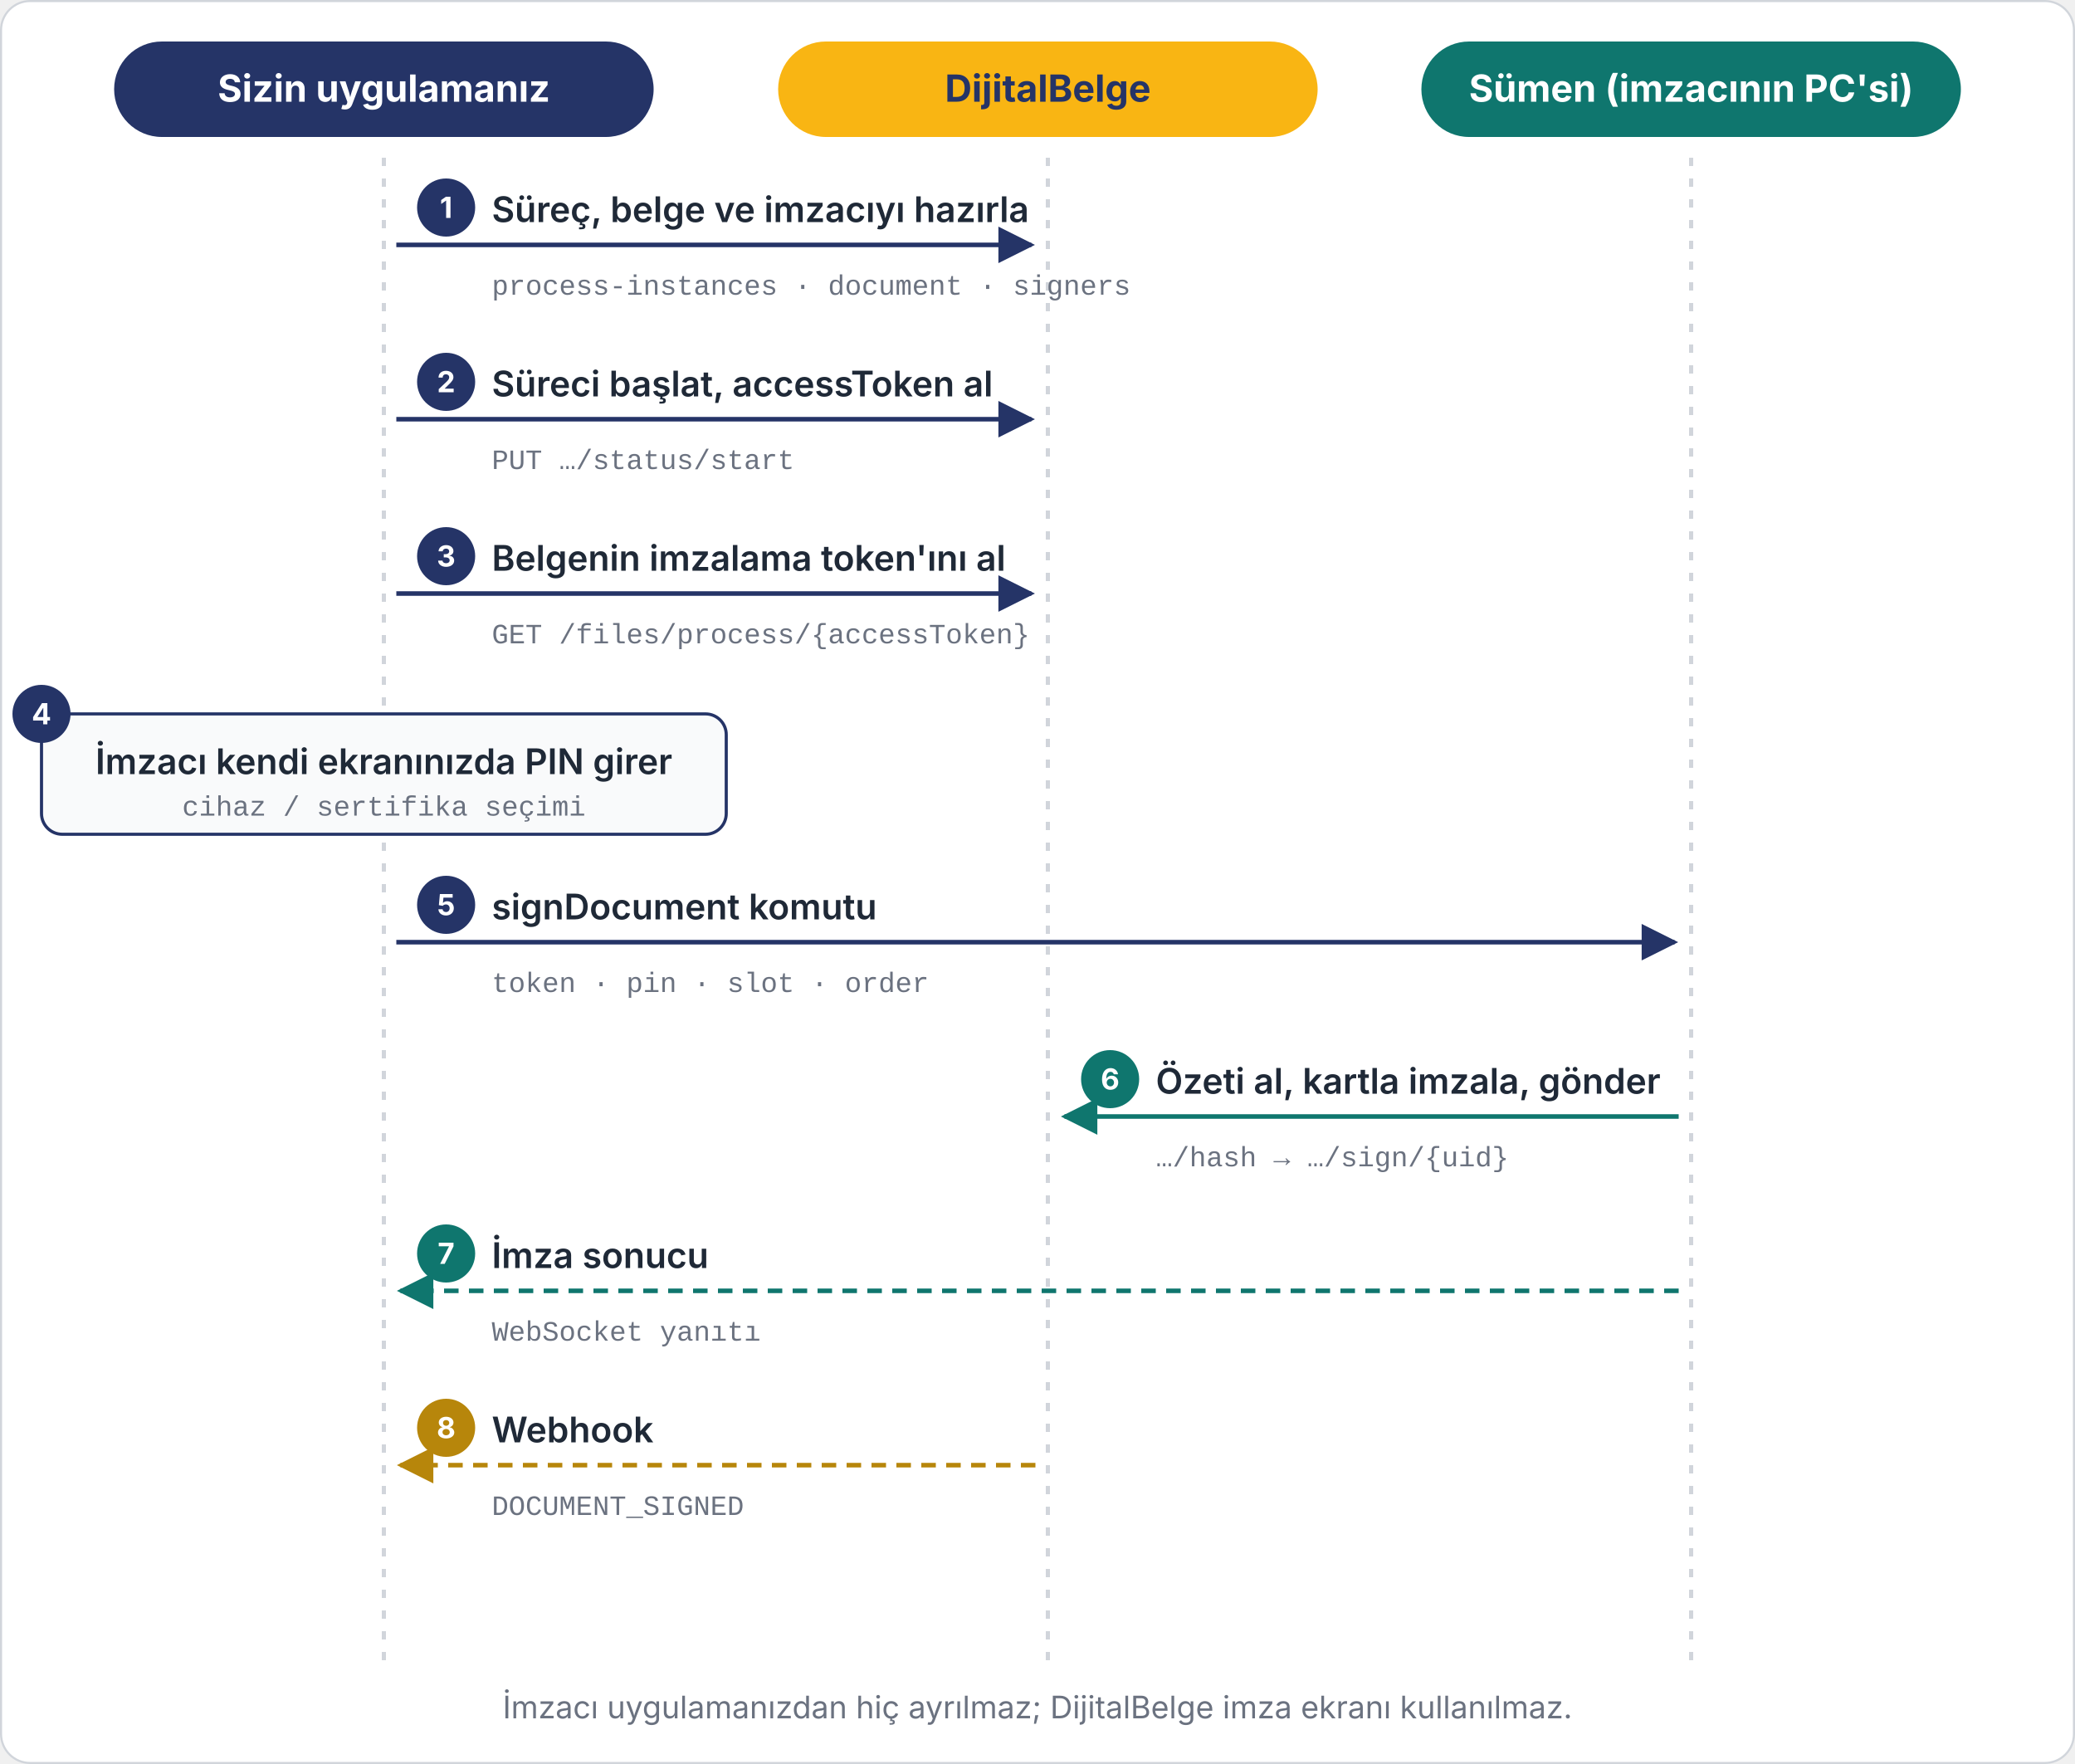
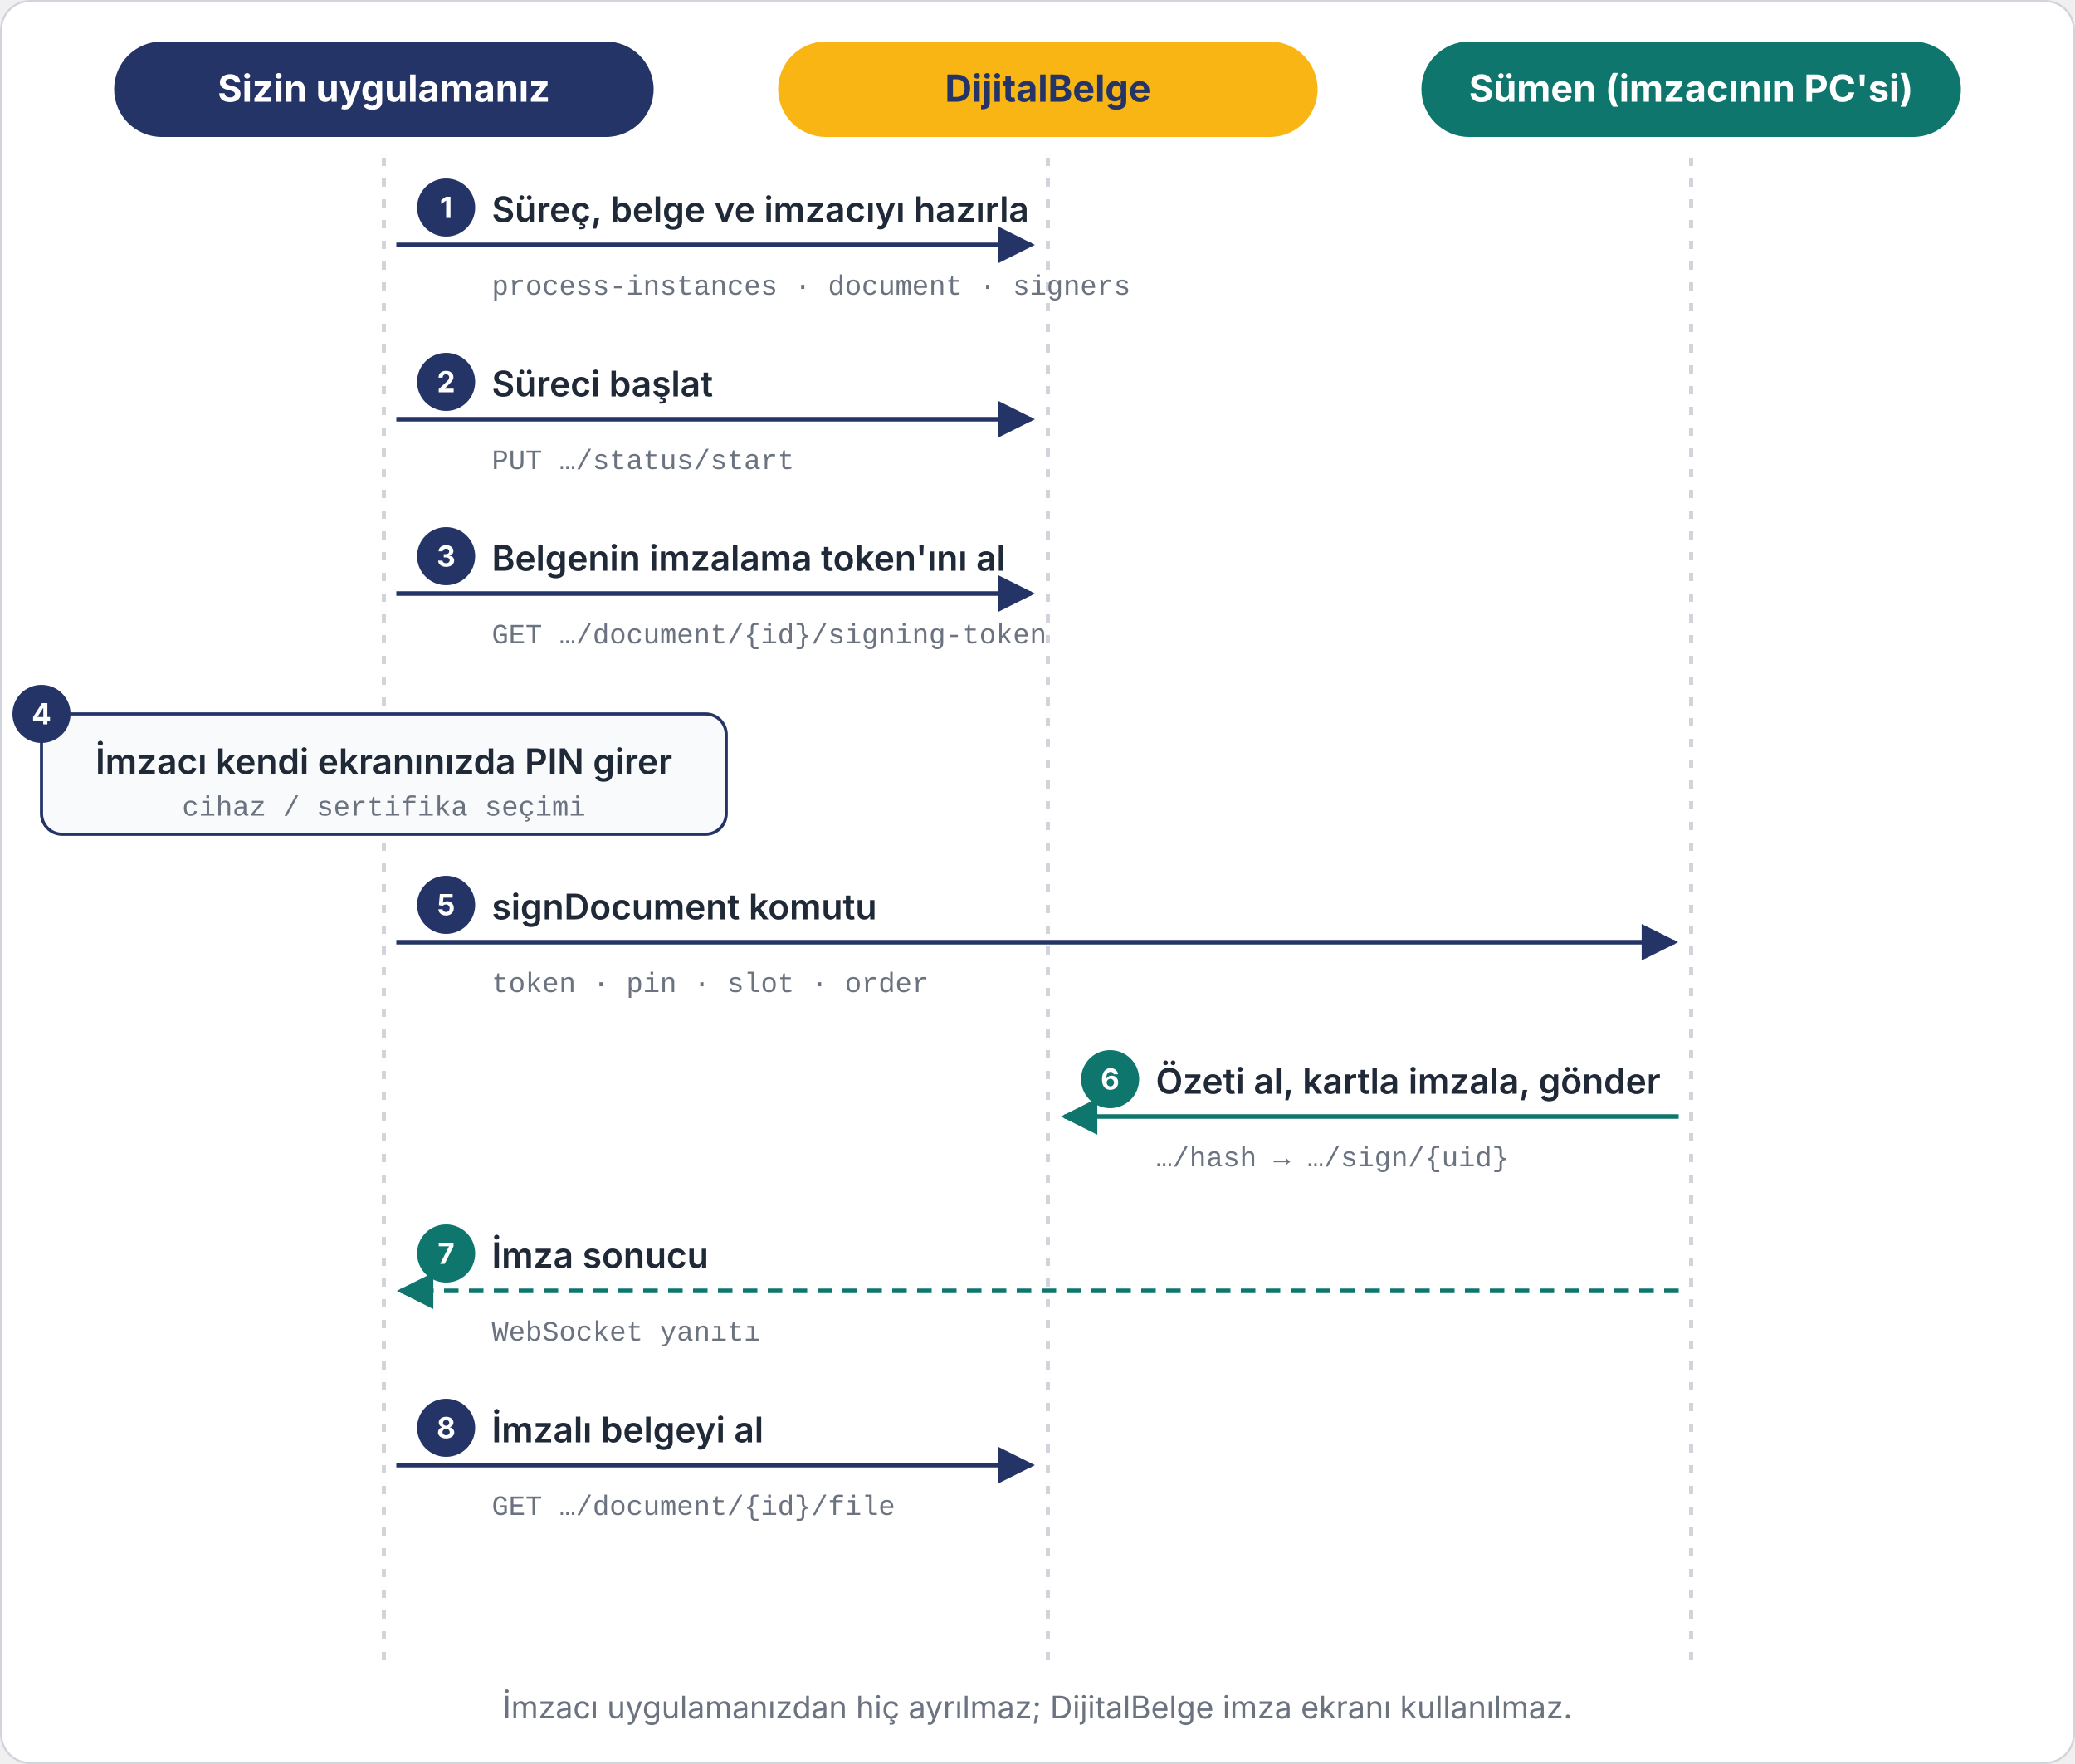
<svg xmlns="http://www.w3.org/2000/svg" viewBox="0 0 1000 850" width="1000" height="850" role="img" aria-label="Uygulama içi belge imzalama akışı">
  <defs>
    <marker id="ah-sys" viewBox="0 0 10 10" refX="9" refY="5" markerWidth="8" markerHeight="8" orient="auto-start-reverse">
      <path d="M0,0 L10,5 L0,10 z" fill="#253467" />
    </marker>
    <marker id="ah-db" viewBox="0 0 10 10" refX="9" refY="5" markerWidth="8" markerHeight="8" orient="auto-start-reverse">
      <path d="M0,0 L10,5 L0,10 z" fill="#B7860B" />
    </marker>
    <marker id="ah-user" viewBox="0 0 10 10" refX="9" refY="5" markerWidth="8" markerHeight="8" orient="auto-start-reverse">
      <path d="M0,0 L10,5 L0,10 z" fill="#0F766E" />
    </marker>
  </defs>
  <rect x="0.5" y="0.5" width="999" height="849" rx="14" fill="#FFFFFF" stroke="#D1D5DB" />
  <line x1="185" y1="76" x2="185" y2="800" stroke="#D1D5DB" stroke-width="2" stroke-dasharray="4 6" />
  <rect x="55" y="20" width="260" height="46" rx="23" fill="#253467" />
  <text x="185" y="49" font-family="Inter, 'Segoe UI', Roboto, Helvetica, Arial, sans-serif" font-size="18" font-weight="700" fill="#FFFFFF" text-anchor="middle">Sizin uygulamanız</text>
  <line x1="505" y1="76" x2="505" y2="800" stroke="#D1D5DB" stroke-width="2" stroke-dasharray="4 6" />
  <rect x="375" y="20" width="260" height="46" rx="23" fill="#F9B513" />
  <text x="505" y="49" font-family="Inter, 'Segoe UI', Roboto, Helvetica, Arial, sans-serif" font-size="18" font-weight="700" fill="#253467" text-anchor="middle">DijitalBelge</text>
  <line x1="815" y1="76" x2="815" y2="800" stroke="#D1D5DB" stroke-width="2" stroke-dasharray="4 6" />
  <rect x="685" y="20" width="260" height="46" rx="23" fill="#0F766E" />
  <text x="815" y="49" font-family="Inter, 'Segoe UI', Roboto, Helvetica, Arial, sans-serif" font-size="18" font-weight="700" fill="#FFFFFF" text-anchor="middle">Sümen (imzacının PC'si)</text>
  <line x1="191" y1="118" x2="497" y2="118" stroke="#253467" stroke-width="2.2" marker-end="url(#ah-sys)" />
  <circle cx="215" cy="100" r="14" fill="#253467" />
  <text x="215" y="105" font-family="Inter, 'Segoe UI', Roboto, Helvetica, Arial, sans-serif" font-size="14" font-weight="700" fill="#FFFFFF" text-anchor="middle">1</text>
  <text x="237" y="107" font-family="Inter, 'Segoe UI', Roboto, Helvetica, Arial, sans-serif" font-size="17" font-weight="600" fill="#1F2937" text-anchor="start">Süreç, belge ve imzacıyı hazırla</text>
  <text x="237" y="142" font-family="'JetBrains Mono', Consolas, 'Courier New', monospace" font-size="13.5" font-weight="400" fill="#6B7280" text-anchor="start">process-instances · document · signers</text>
  <line x1="191" y1="202" x2="497" y2="202" stroke="#253467" stroke-width="2.2" marker-end="url(#ah-sys)" />
  <circle cx="215" cy="184" r="14" fill="#253467" />
  <text x="215" y="189" font-family="Inter, 'Segoe UI', Roboto, Helvetica, Arial, sans-serif" font-size="14" font-weight="700" fill="#FFFFFF" text-anchor="middle">2</text>
-   <text x="237" y="191" font-family="Inter, 'Segoe UI', Roboto, Helvetica, Arial, sans-serif" font-size="17" font-weight="600" fill="#1F2937" text-anchor="start">Süreci başlat, accessToken al</text>
+   <text x="237" y="191" font-family="Inter, 'Segoe UI', Roboto, Helvetica, Arial, sans-serif" font-size="17" font-weight="600" fill="#1F2937" text-anchor="start">Süreci başlat</text>
  <text x="237" y="226" font-family="'JetBrains Mono', Consolas, 'Courier New', monospace" font-size="13.5" font-weight="400" fill="#6B7280" text-anchor="start">PUT …/status/start</text>
  <line x1="191" y1="286" x2="497" y2="286" stroke="#253467" stroke-width="2.2" marker-end="url(#ah-sys)" />
  <circle cx="215" cy="268" r="14" fill="#253467" />
  <text x="215" y="273" font-family="Inter, 'Segoe UI', Roboto, Helvetica, Arial, sans-serif" font-size="14" font-weight="700" fill="#FFFFFF" text-anchor="middle">3</text>
  <text x="237" y="275" font-family="Inter, 'Segoe UI', Roboto, Helvetica, Arial, sans-serif" font-size="17" font-weight="600" fill="#1F2937" text-anchor="start">Belgenin imzalama token'ını al</text>
-   <text x="237" y="310" font-family="'JetBrains Mono', Consolas, 'Courier New', monospace" font-size="13.5" font-weight="400" fill="#6B7280" text-anchor="start">GET /files/process/{accessToken}</text>
+   <text x="237" y="310" font-family="'JetBrains Mono', Consolas, 'Courier New', monospace" font-size="13.5" font-weight="400" fill="#6B7280" text-anchor="start">GET …/document/{id}/signing-token</text>
  <rect x="20.0" y="344" width="330" height="58" rx="10" fill="#F9FAFB" stroke="#253467" stroke-width="1.5" />
  <circle cx="20.0" cy="344" r="14" fill="#253467" />
  <text x="20.0" y="349" font-family="Inter, 'Segoe UI', Roboto, Helvetica, Arial, sans-serif" font-size="14" font-weight="700" fill="#FFFFFF" text-anchor="middle">4</text>
  <text x="185" y="373" font-family="Inter, 'Segoe UI', Roboto, Helvetica, Arial, sans-serif" font-size="17" font-weight="600" fill="#1F2937" text-anchor="middle">İmzacı kendi ekranınızda PIN girer</text>
  <text x="185" y="393" font-family="'JetBrains Mono', Consolas, 'Courier New', monospace" font-size="13.5" font-weight="400" fill="#6B7280" text-anchor="middle">cihaz / sertifika seçimi</text>
  <line x1="191" y1="454" x2="807" y2="454" stroke="#253467" stroke-width="2.2" marker-end="url(#ah-sys)" />
  <circle cx="215" cy="436" r="14" fill="#253467" />
  <text x="215" y="441" font-family="Inter, 'Segoe UI', Roboto, Helvetica, Arial, sans-serif" font-size="14" font-weight="700" fill="#FFFFFF" text-anchor="middle">5</text>
  <text x="237" y="443" font-family="Inter, 'Segoe UI', Roboto, Helvetica, Arial, sans-serif" font-size="17" font-weight="600" fill="#1F2937" text-anchor="start">signDocument komutu</text>
  <text x="237" y="478" font-family="'JetBrains Mono', Consolas, 'Courier New', monospace" font-size="13.5" font-weight="400" fill="#6B7280" text-anchor="start">token · pin · slot · order</text>
  <line x1="809" y1="538" x2="513" y2="538" stroke="#0F766E" stroke-width="2.2" marker-end="url(#ah-user)" />
  <circle cx="535" cy="520" r="14" fill="#0F766E" />
  <text x="535" y="525" font-family="Inter, 'Segoe UI', Roboto, Helvetica, Arial, sans-serif" font-size="14" font-weight="700" fill="#FFFFFF" text-anchor="middle">6</text>
  <text x="557" y="527" font-family="Inter, 'Segoe UI', Roboto, Helvetica, Arial, sans-serif" font-size="17" font-weight="600" fill="#1F2937" text-anchor="start">Özeti al, kartla imzala, gönder</text>
  <text x="557" y="562" font-family="'JetBrains Mono', Consolas, 'Courier New', monospace" font-size="13.5" font-weight="400" fill="#6B7280" text-anchor="start">…/hash → …/sign/{uid}</text>
  <line x1="809" y1="622" x2="193" y2="622" stroke="#0F766E" stroke-width="2.2" stroke-dasharray="7 5" marker-end="url(#ah-user)" />
  <circle cx="215" cy="604" r="14" fill="#0F766E" />
  <text x="215" y="609" font-family="Inter, 'Segoe UI', Roboto, Helvetica, Arial, sans-serif" font-size="14" font-weight="700" fill="#FFFFFF" text-anchor="middle">7</text>
  <text x="237" y="611" font-family="Inter, 'Segoe UI', Roboto, Helvetica, Arial, sans-serif" font-size="17" font-weight="600" fill="#1F2937" text-anchor="start">İmza sonucu</text>
  <text x="237" y="646" font-family="'JetBrains Mono', Consolas, 'Courier New', monospace" font-size="13.5" font-weight="400" fill="#6B7280" text-anchor="start">WebSocket yanıtı</text>
-   <line x1="499" y1="706" x2="193" y2="706" stroke="#B7860B" stroke-width="2.2" stroke-dasharray="7 5" marker-end="url(#ah-db)" />
-   <circle cx="215" cy="688" r="14" fill="#B7860B" />
+   <line x1="191" y1="706" x2="497" y2="706" stroke="#253467" stroke-width="2.2" marker-end="url(#ah-sys)" />
+   <circle cx="215" cy="688" r="14" fill="#253467" />
  <text x="215" y="693" font-family="Inter, 'Segoe UI', Roboto, Helvetica, Arial, sans-serif" font-size="14" font-weight="700" fill="#FFFFFF" text-anchor="middle">8</text>
-   <text x="237" y="695" font-family="Inter, 'Segoe UI', Roboto, Helvetica, Arial, sans-serif" font-size="17" font-weight="600" fill="#1F2937" text-anchor="start">Webhook</text>
-   <text x="237" y="730" font-family="'JetBrains Mono', Consolas, 'Courier New', monospace" font-size="13.5" font-weight="400" fill="#6B7280" text-anchor="start">DOCUMENT_SIGNED</text>
+   <text x="237" y="695" font-family="Inter, 'Segoe UI', Roboto, Helvetica, Arial, sans-serif" font-size="17" font-weight="600" fill="#1F2937" text-anchor="start">İmzalı belgeyi al</text>
+   <text x="237" y="730" font-family="'JetBrains Mono', Consolas, 'Courier New', monospace" font-size="13.5" font-weight="400" fill="#6B7280" text-anchor="start">GET …/document/{id}/file</text>
  <text x="500.0" y="828" font-family="Inter, 'Segoe UI', Roboto, Helvetica, Arial, sans-serif" font-size="15" font-weight="400" fill="#6B7280" text-anchor="middle">İmzacı uygulamanızdan hiç ayrılmaz; DijitalBelge imza ekranı kullanılmaz.</text>
</svg>
